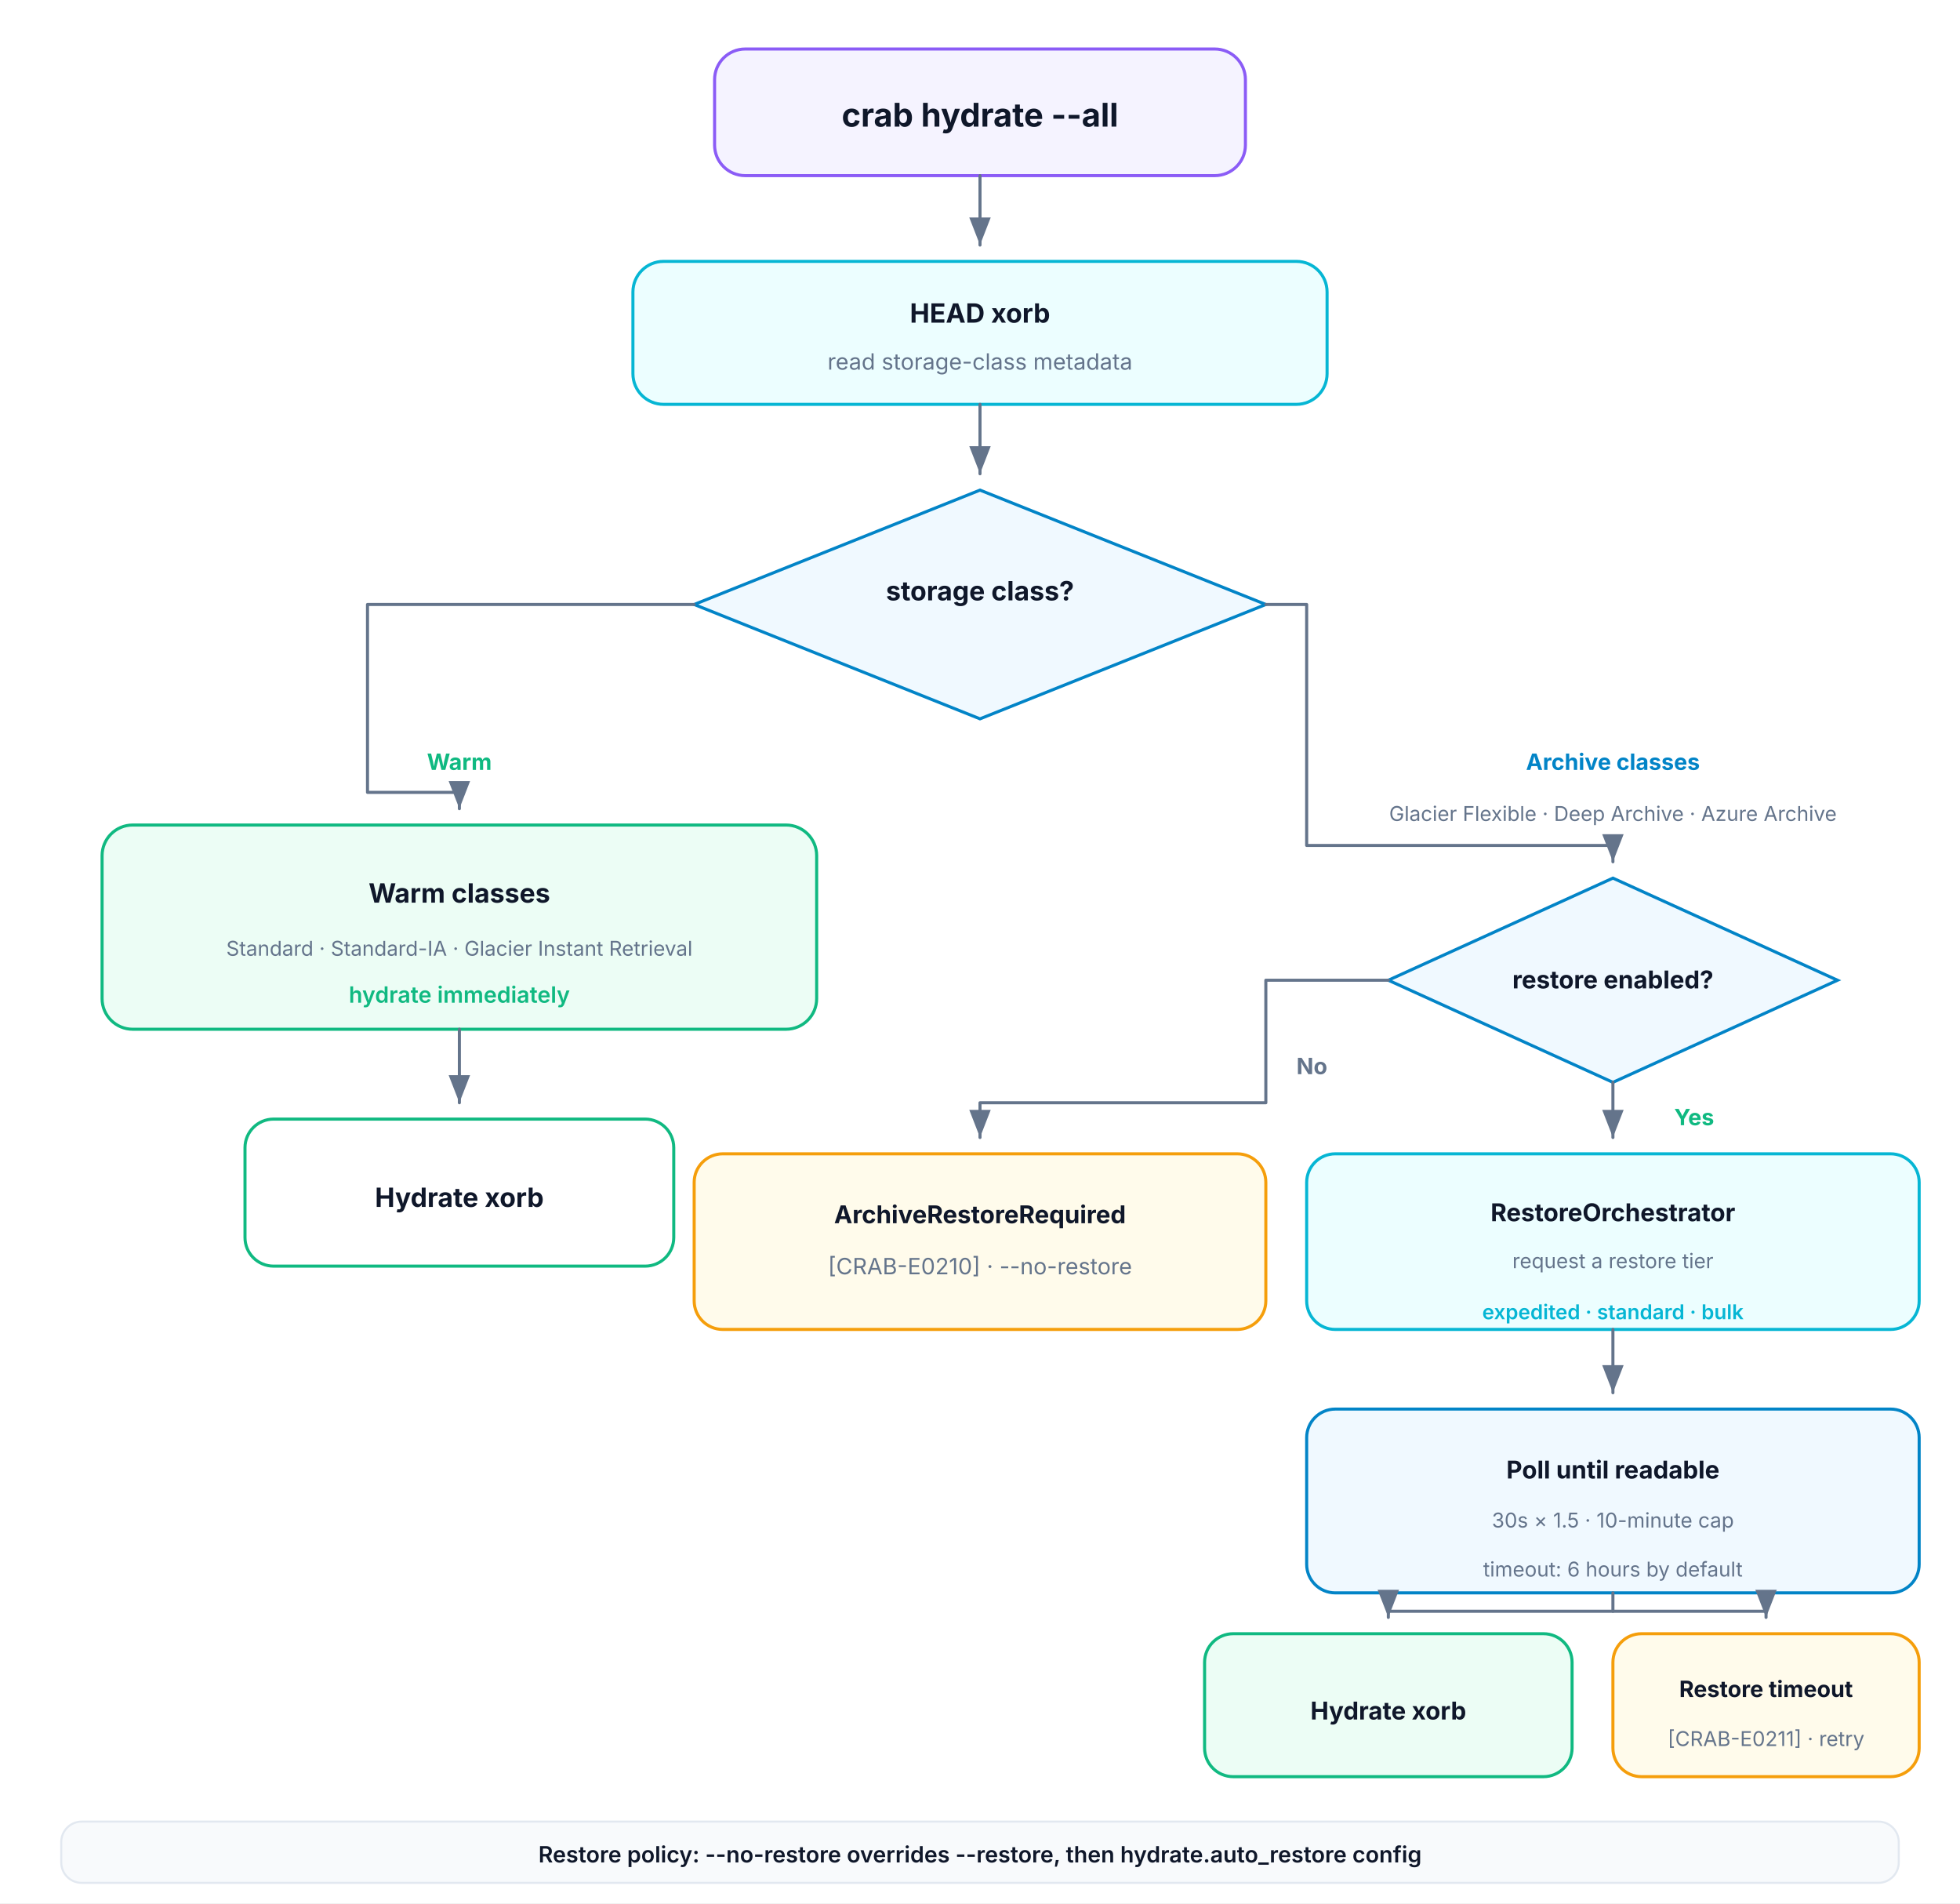
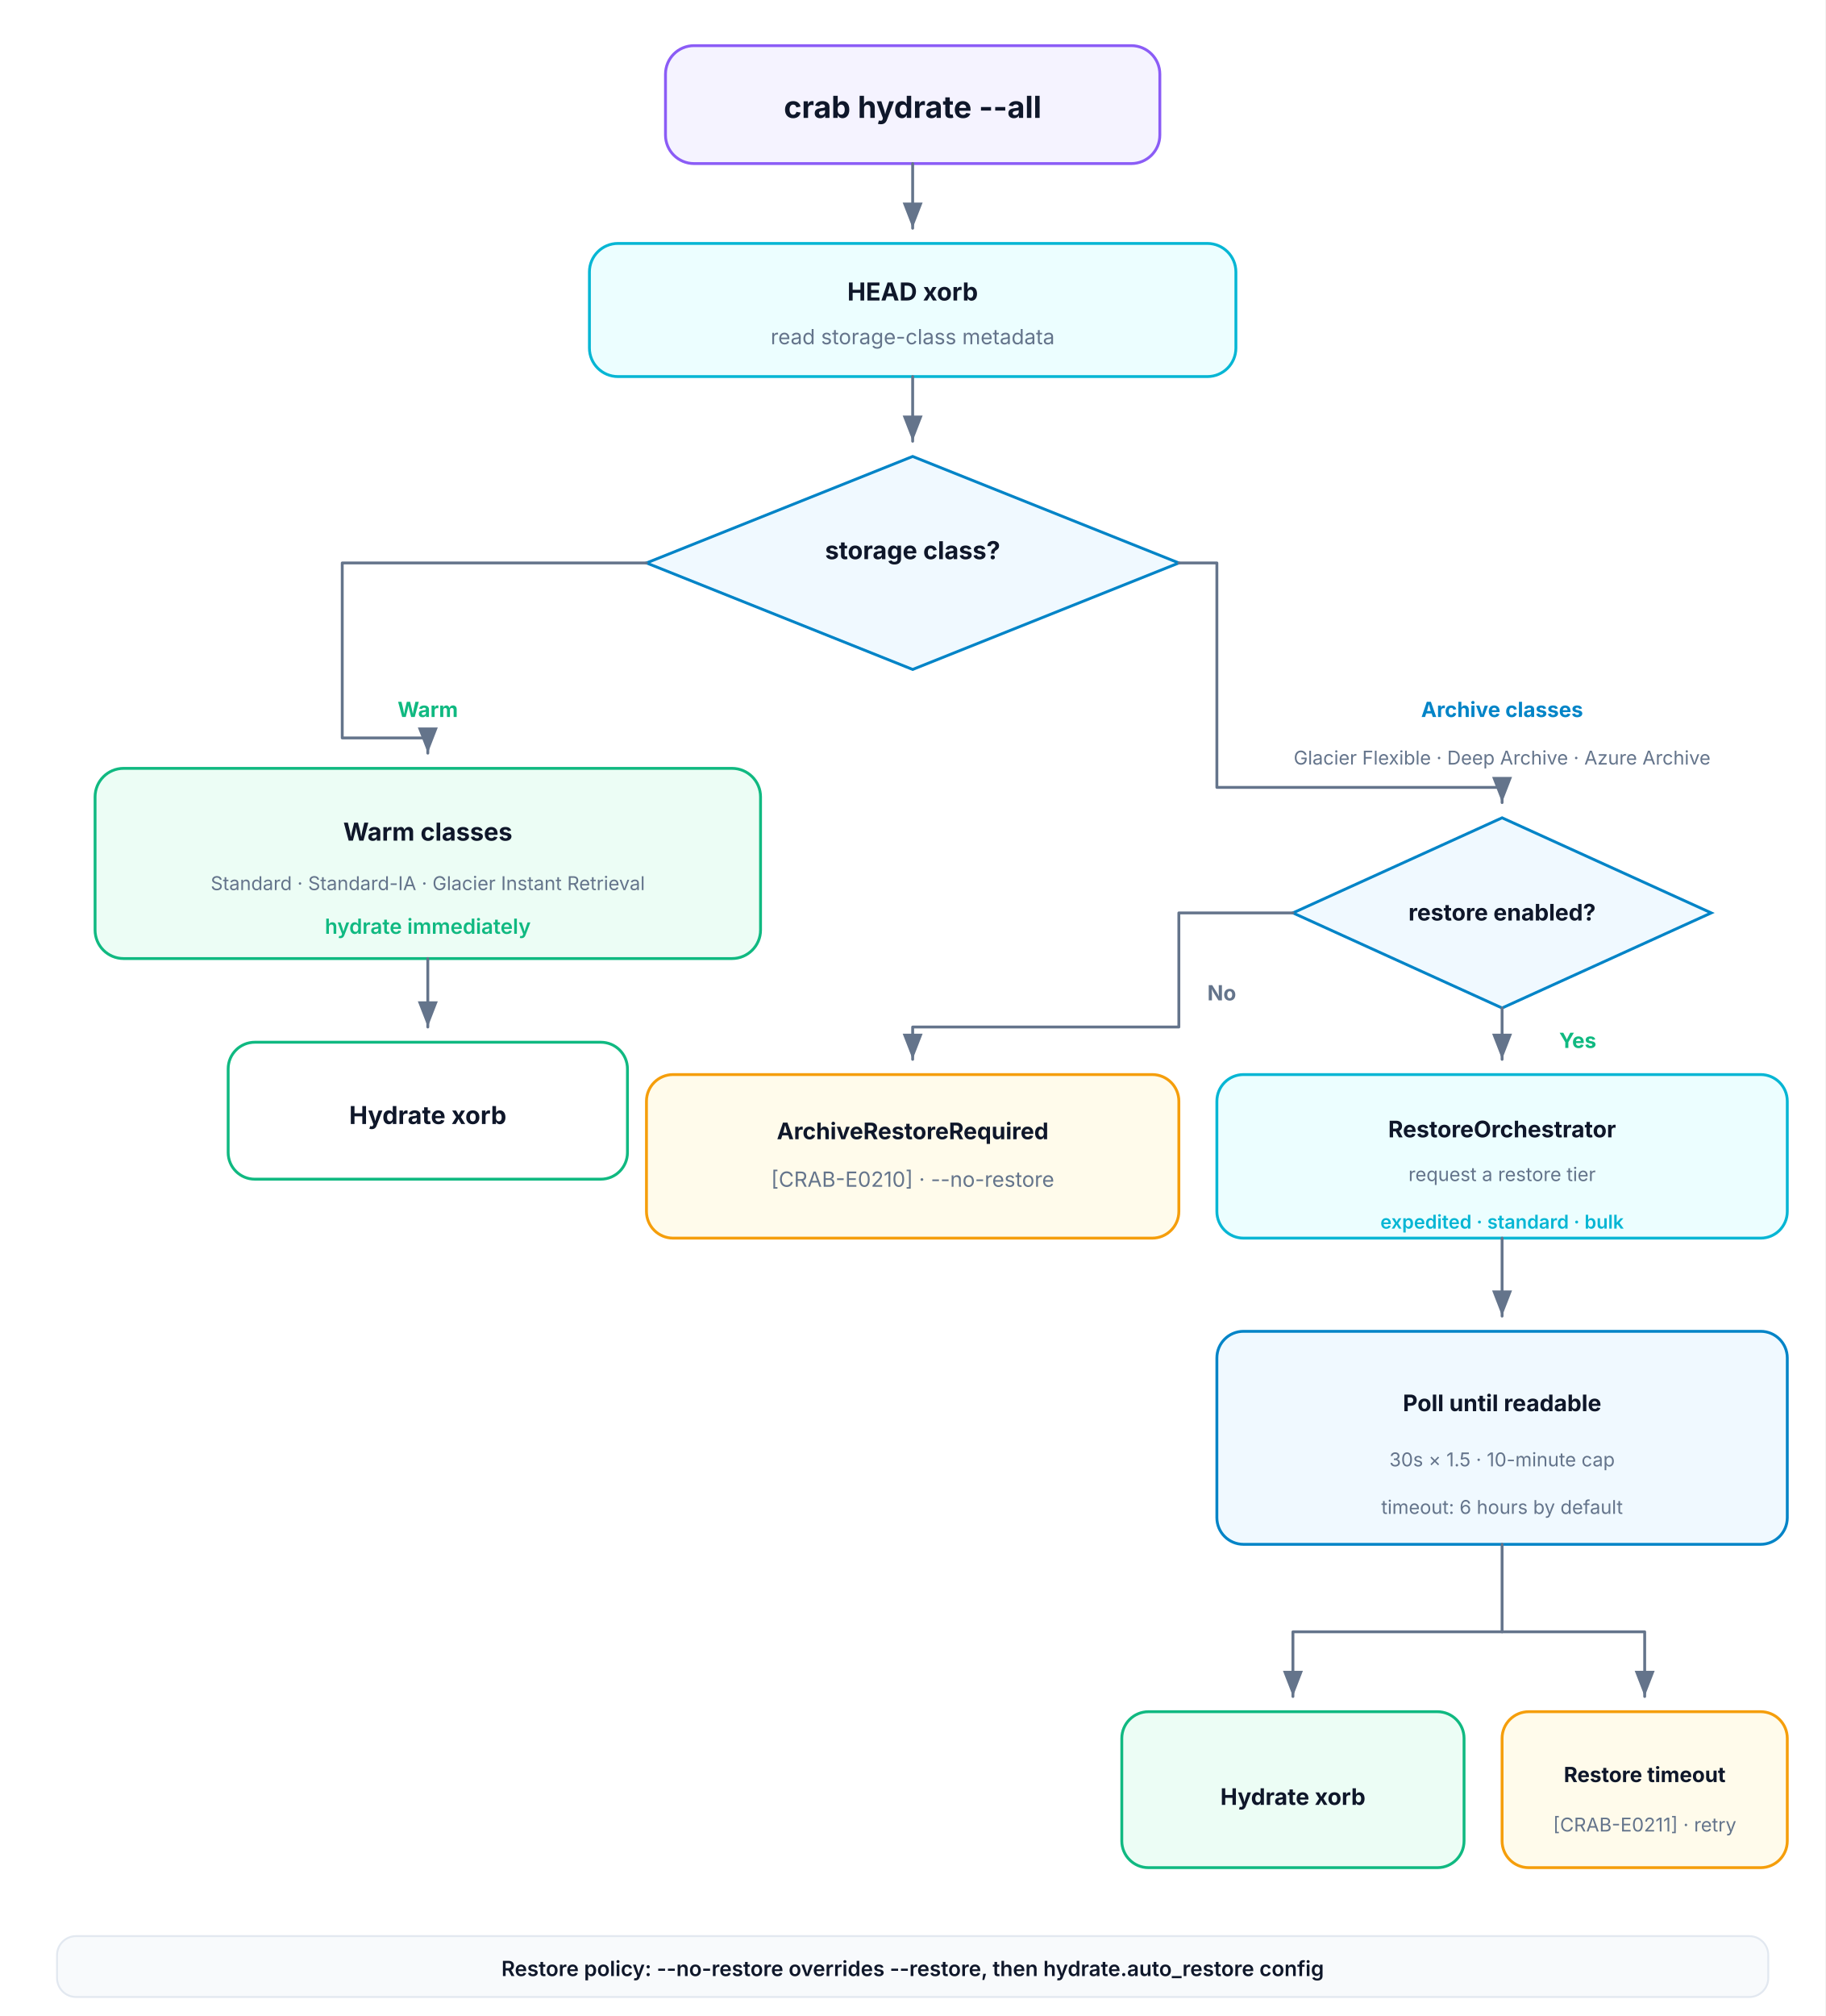
- <svg xmlns="http://www.w3.org/2000/svg" viewBox="0 0 960 932" width="960" height="932" role="img" aria-labelledby="restore-title restore-desc">
+ <svg xmlns="http://www.w3.org/2000/svg" viewBox="0 0 960 1060" width="960" height="1060" role="img" aria-labelledby="restore-title restore-desc">
  <defs>
    <marker id="arrowhead" markerWidth="9" markerHeight="7" refX="9" refY="3.5" orient="auto">
      <polygon points="0 0, 9 3.5, 0 7" fill="#64748B" />
    </marker>
  </defs>
-   <rect width="960" height="932" fill="#FFFFFF" />
+   <rect width="960" height="1060" fill="#FFFFFF" />
  <g id="entry">
    <rect x="350" y="24" width="260" height="62" rx="15" fill="#F5F3FF" stroke="#8B5CF6" stroke-width="1.5" />
    <text x="480" y="62" text-anchor="middle" font-family="Inter, ui-sans-serif, system-ui, sans-serif" font-size="16" font-weight="700" fill="#0F172A">crab hydrate --all</text>
    <rect x="310" y="128" width="340" height="70" rx="15" fill="#ECFEFF" stroke="#06B6D4" stroke-width="1.5" />
    <text x="480" y="158" text-anchor="middle" font-family="Inter, ui-sans-serif, system-ui, sans-serif" font-size="13" font-weight="700" fill="#0F172A">HEAD xorb</text>
    <text x="480" y="181" text-anchor="middle" font-family="Inter, ui-sans-serif, system-ui, sans-serif" font-size="11" fill="#64748B">read storage-class metadata</text>
    <polygon points="480,240 620,296 480,352 340,296" fill="#F0F9FF" stroke="#0284C7" stroke-width="1.5" />
    <text x="480" y="294" text-anchor="middle" font-family="Inter, ui-sans-serif, system-ui, sans-serif" font-size="13" font-weight="700" fill="#0F172A">storage class?</text>
  </g>
  <g id="warm-path">
    <text x="225" y="377" text-anchor="middle" font-family="Inter, ui-sans-serif, system-ui, sans-serif" font-size="11" font-weight="700" fill="#10B981">Warm</text>
    <rect x="50" y="404" width="350" height="100" rx="15" fill="#ECFDF5" stroke="#10B981" stroke-width="1.5" />
    <text x="225" y="442" text-anchor="middle" font-family="Inter, ui-sans-serif, system-ui, sans-serif" font-size="13" font-weight="700" fill="#0F172A">Warm classes</text>
    <text x="225" y="468" text-anchor="middle" font-family="Inter, ui-sans-serif, system-ui, sans-serif" font-size="10" fill="#64748B">Standard · Standard-IA · Glacier Instant Retrieval</text>
    <text x="225" y="491" text-anchor="middle" font-family="Inter, ui-sans-serif, system-ui, sans-serif" font-size="11" font-weight="600" fill="#10B981">hydrate immediately</text>
    <rect x="120" y="548" width="210" height="72" rx="14" fill="#FFFFFF" stroke="#10B981" stroke-width="1.5" />
    <text x="225" y="591" text-anchor="middle" font-family="Inter, ui-sans-serif, system-ui, sans-serif" font-size="13" font-weight="700" fill="#0F172A">Hydrate xorb</text>
  </g>
  <g id="archive-path">
    <text x="790" y="377" text-anchor="middle" font-family="Inter, ui-sans-serif, system-ui, sans-serif" font-size="11" font-weight="700" fill="#0284C7">Archive classes</text>
    <text x="790" y="402" text-anchor="middle" font-family="Inter, ui-sans-serif, system-ui, sans-serif" font-size="10" fill="#64748B">Glacier Flexible · Deep Archive · Azure Archive</text>
    <polygon points="790,430 900,480 790,530 680,480" fill="#F0F9FF" stroke="#0284C7" stroke-width="1.5" />
    <text x="790" y="484" text-anchor="middle" font-family="Inter, ui-sans-serif, system-ui, sans-serif" font-size="12" font-weight="700" fill="#0F172A">restore enabled?</text>
    <rect x="340" y="565" width="280" height="86" rx="14" fill="#FFFBEB" stroke="#F59E0B" stroke-width="1.5" />
    <text x="480" y="599" text-anchor="middle" font-family="Inter, ui-sans-serif, system-ui, sans-serif" font-size="12" font-weight="700" fill="#0F172A">ArchiveRestoreRequired</text>
    <text x="480" y="624" text-anchor="middle" font-family="Inter, ui-sans-serif, system-ui, sans-serif" font-size="11" fill="#64748B">[CRAB-E0210] · --no-restore</text>
    <rect x="640" y="565" width="300" height="86" rx="14" fill="#ECFEFF" stroke="#06B6D4" stroke-width="1.5" />
    <text x="790" y="598" text-anchor="middle" font-family="Inter, ui-sans-serif, system-ui, sans-serif" font-size="12" font-weight="700" fill="#0F172A">RestoreOrchestrator</text>
    <text x="790" y="621" text-anchor="middle" font-family="Inter, ui-sans-serif, system-ui, sans-serif" font-size="10" fill="#64748B">request a restore tier</text>
    <text x="790" y="646" text-anchor="middle" font-family="Inter, ui-sans-serif, system-ui, sans-serif" font-size="10" font-weight="600" fill="#06B6D4">expedited · standard · bulk</text>
-     <rect x="640" y="690" width="300" height="90" rx="14" fill="#F0F9FF" stroke="#0284C7" stroke-width="1.5" />
-     <text x="790" y="724" text-anchor="middle" font-family="Inter, ui-sans-serif, system-ui, sans-serif" font-size="12" font-weight="700" fill="#0F172A">Poll until readable</text>
-     <text x="790" y="748" text-anchor="middle" font-family="Inter, ui-sans-serif, system-ui, sans-serif" font-size="10" fill="#64748B">30s × 1.5 · 10-minute cap</text>
-     <text x="790" y="772" text-anchor="middle" font-family="Inter, ui-sans-serif, system-ui, sans-serif" font-size="10" fill="#64748B">timeout: 6 hours by default</text>
-     <rect x="590" y="800" width="180" height="70" rx="14" fill="#ECFDF5" stroke="#10B981" stroke-width="1.5" />
-     <text x="680" y="842" text-anchor="middle" font-family="Inter, ui-sans-serif, system-ui, sans-serif" font-size="12" font-weight="700" fill="#0F172A">Hydrate xorb</text>
-     <rect x="790" y="800" width="150" height="70" rx="14" fill="#FFFBEB" stroke="#F59E0B" stroke-width="1.5" />
-     <text x="865" y="831" text-anchor="middle" font-family="Inter, ui-sans-serif, system-ui, sans-serif" font-size="11" font-weight="700" fill="#0F172A">Restore timeout</text>
-     <text x="865" y="855" text-anchor="middle" font-family="Inter, ui-sans-serif, system-ui, sans-serif" font-size="10" fill="#64748B">[CRAB-E0211] · retry</text>
+     <rect x="640" y="700" width="300" height="112" rx="14" fill="#F0F9FF" stroke="#0284C7" stroke-width="1.5" />
+     <text x="790" y="742" text-anchor="middle" font-family="Inter, ui-sans-serif, system-ui, sans-serif" font-size="12" font-weight="700" fill="#0F172A">Poll until readable</text>
+     <text x="790" y="771" text-anchor="middle" font-family="Inter, ui-sans-serif, system-ui, sans-serif" font-size="10" fill="#64748B">30s × 1.5 · 10-minute cap</text>
+     <text x="790" y="796" text-anchor="middle" font-family="Inter, ui-sans-serif, system-ui, sans-serif" font-size="10" fill="#64748B">timeout: 6 hours by default</text>
+     <rect x="590" y="900" width="180" height="82" rx="14" fill="#ECFDF5" stroke="#10B981" stroke-width="1.5" />
+     <text x="680" y="949" text-anchor="middle" font-family="Inter, ui-sans-serif, system-ui, sans-serif" font-size="12" font-weight="700" fill="#0F172A">Hydrate xorb</text>
+     <rect x="790" y="900" width="150" height="82" rx="14" fill="#FFFBEB" stroke="#F59E0B" stroke-width="1.5" />
+     <text x="865" y="937" text-anchor="middle" font-family="Inter, ui-sans-serif, system-ui, sans-serif" font-size="11" font-weight="700" fill="#0F172A">Restore timeout</text>
+     <text x="865" y="963" text-anchor="middle" font-family="Inter, ui-sans-serif, system-ui, sans-serif" font-size="10" fill="#64748B">[CRAB-E0211] · retry</text>
  </g>
  <g id="connections" fill="none" stroke="#64748B" stroke-width="1.5" stroke-linecap="round" stroke-linejoin="round">
    <line x1="480" y1="86" x2="480" y2="120" marker-end="url(#arrowhead)" />
    <line x1="480" y1="198" x2="480" y2="232" marker-end="url(#arrowhead)" />
    <path d="M 340 296 H 180 V 388 H 225 V 396" marker-end="url(#arrowhead)" />
    <line x1="225" y1="504" x2="225" y2="540" marker-end="url(#arrowhead)" />
    <path d="M 620 296 H 640 V 414 H 790 V 422" marker-end="url(#arrowhead)" />
    <path d="M 680 480 H 620 V 540 H 480 V 557" marker-end="url(#arrowhead)" />
    <line x1="790" y1="530" x2="790" y2="557" marker-end="url(#arrowhead)" />
-     <line x1="790" y1="651" x2="790" y2="682" marker-end="url(#arrowhead)" />
-     <path d="M 790 780 V 789 H 680 V 792" marker-end="url(#arrowhead)" />
-     <path d="M 790 789 H 865 V 792" marker-end="url(#arrowhead)" />
+     <line x1="790" y1="651" x2="790" y2="692" marker-end="url(#arrowhead)" />
+     <path d="M 790 812 V 858 H 680 V 892" marker-end="url(#arrowhead)" />
+     <path d="M 790 858 H 865 V 892" marker-end="url(#arrowhead)" />
  </g>
  <g id="branch-labels" font-family="Inter, ui-sans-serif, system-ui, sans-serif" font-size="11" font-weight="700" fill="#64748B">
    <text x="635" y="526">No</text>
    <text x="820" y="551" fill="#10B981">Yes</text>
  </g>
-   <rect x="30" y="892" width="900" height="30" rx="10" fill="#F8FAFC" stroke="#E2E8F0" stroke-width="1" />
-   <text x="480" y="912" text-anchor="middle" font-family="Inter, ui-sans-serif, system-ui, sans-serif" font-size="11" font-weight="600" fill="#0F172A">Restore policy: --no-restore overrides --restore, then hydrate.auto_restore config</text>
+   <rect x="30" y="1018" width="900" height="32" rx="10" fill="#F8FAFC" stroke="#E2E8F0" stroke-width="1" />
+   <text x="480" y="1039" text-anchor="middle" font-family="Inter, ui-sans-serif, system-ui, sans-serif" font-size="11" font-weight="600" fill="#0F172A">Restore policy: --no-restore overrides --restore, then hydrate.auto_restore config</text>
</svg>
